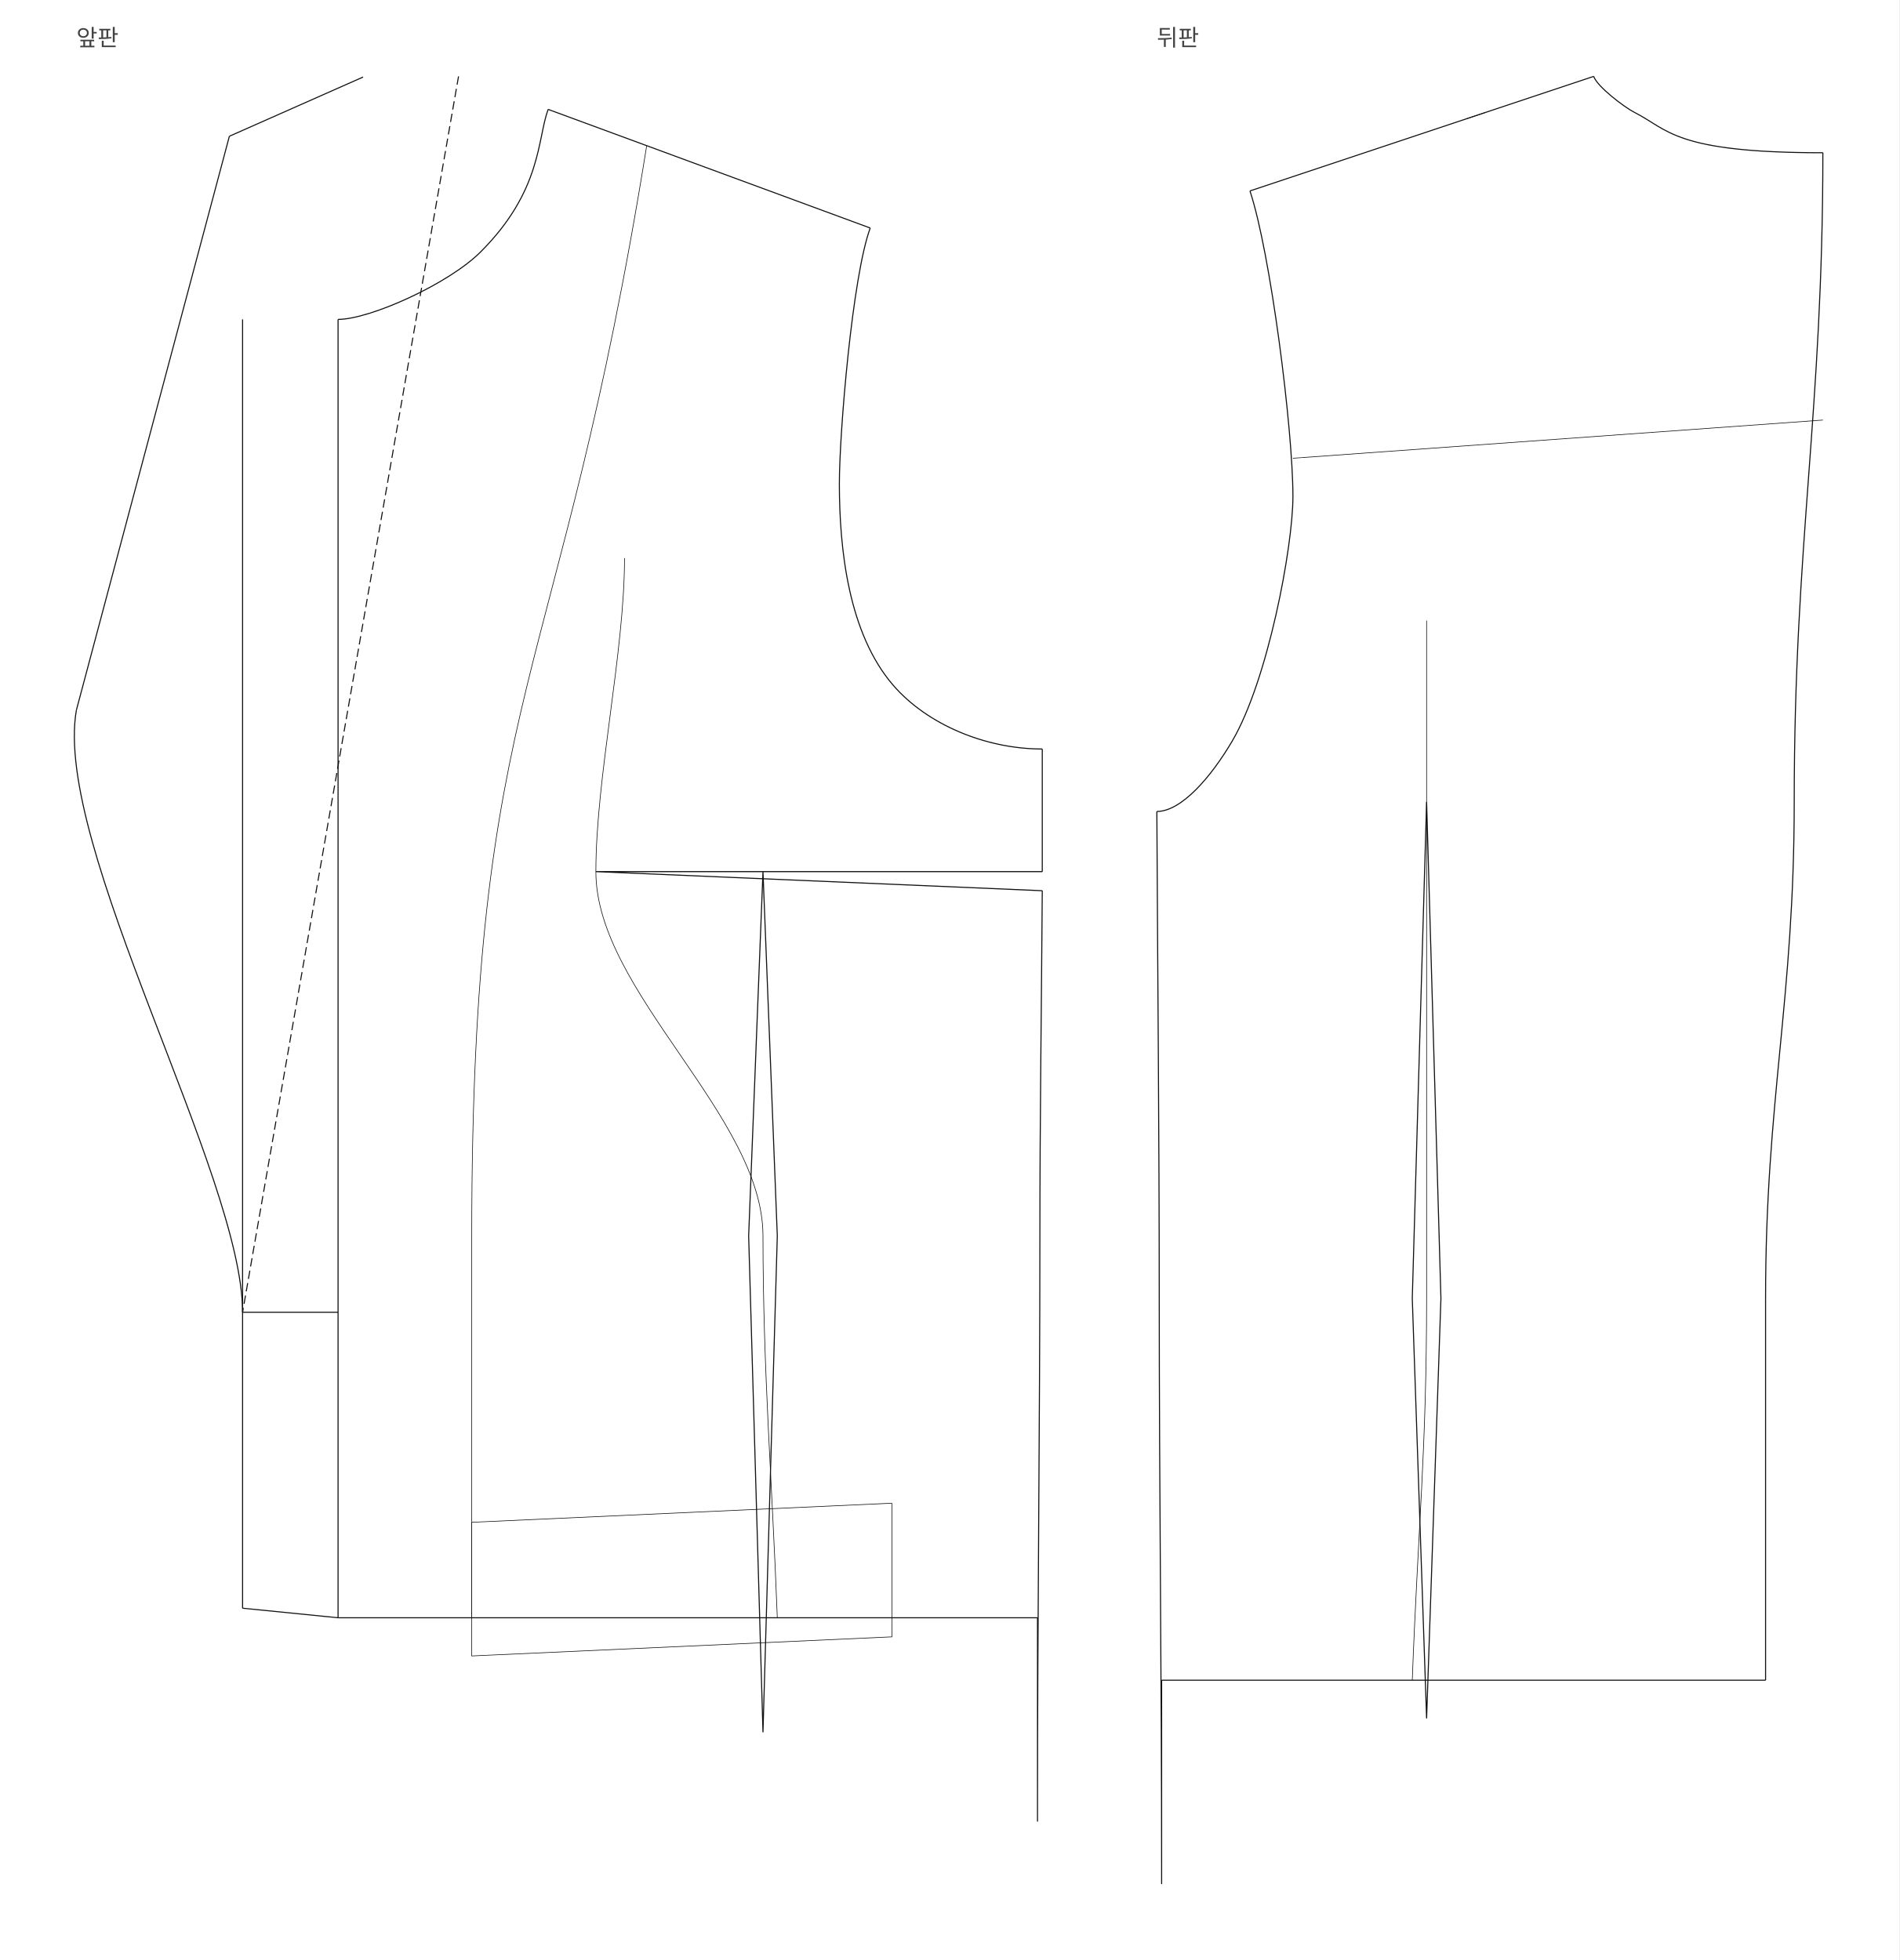
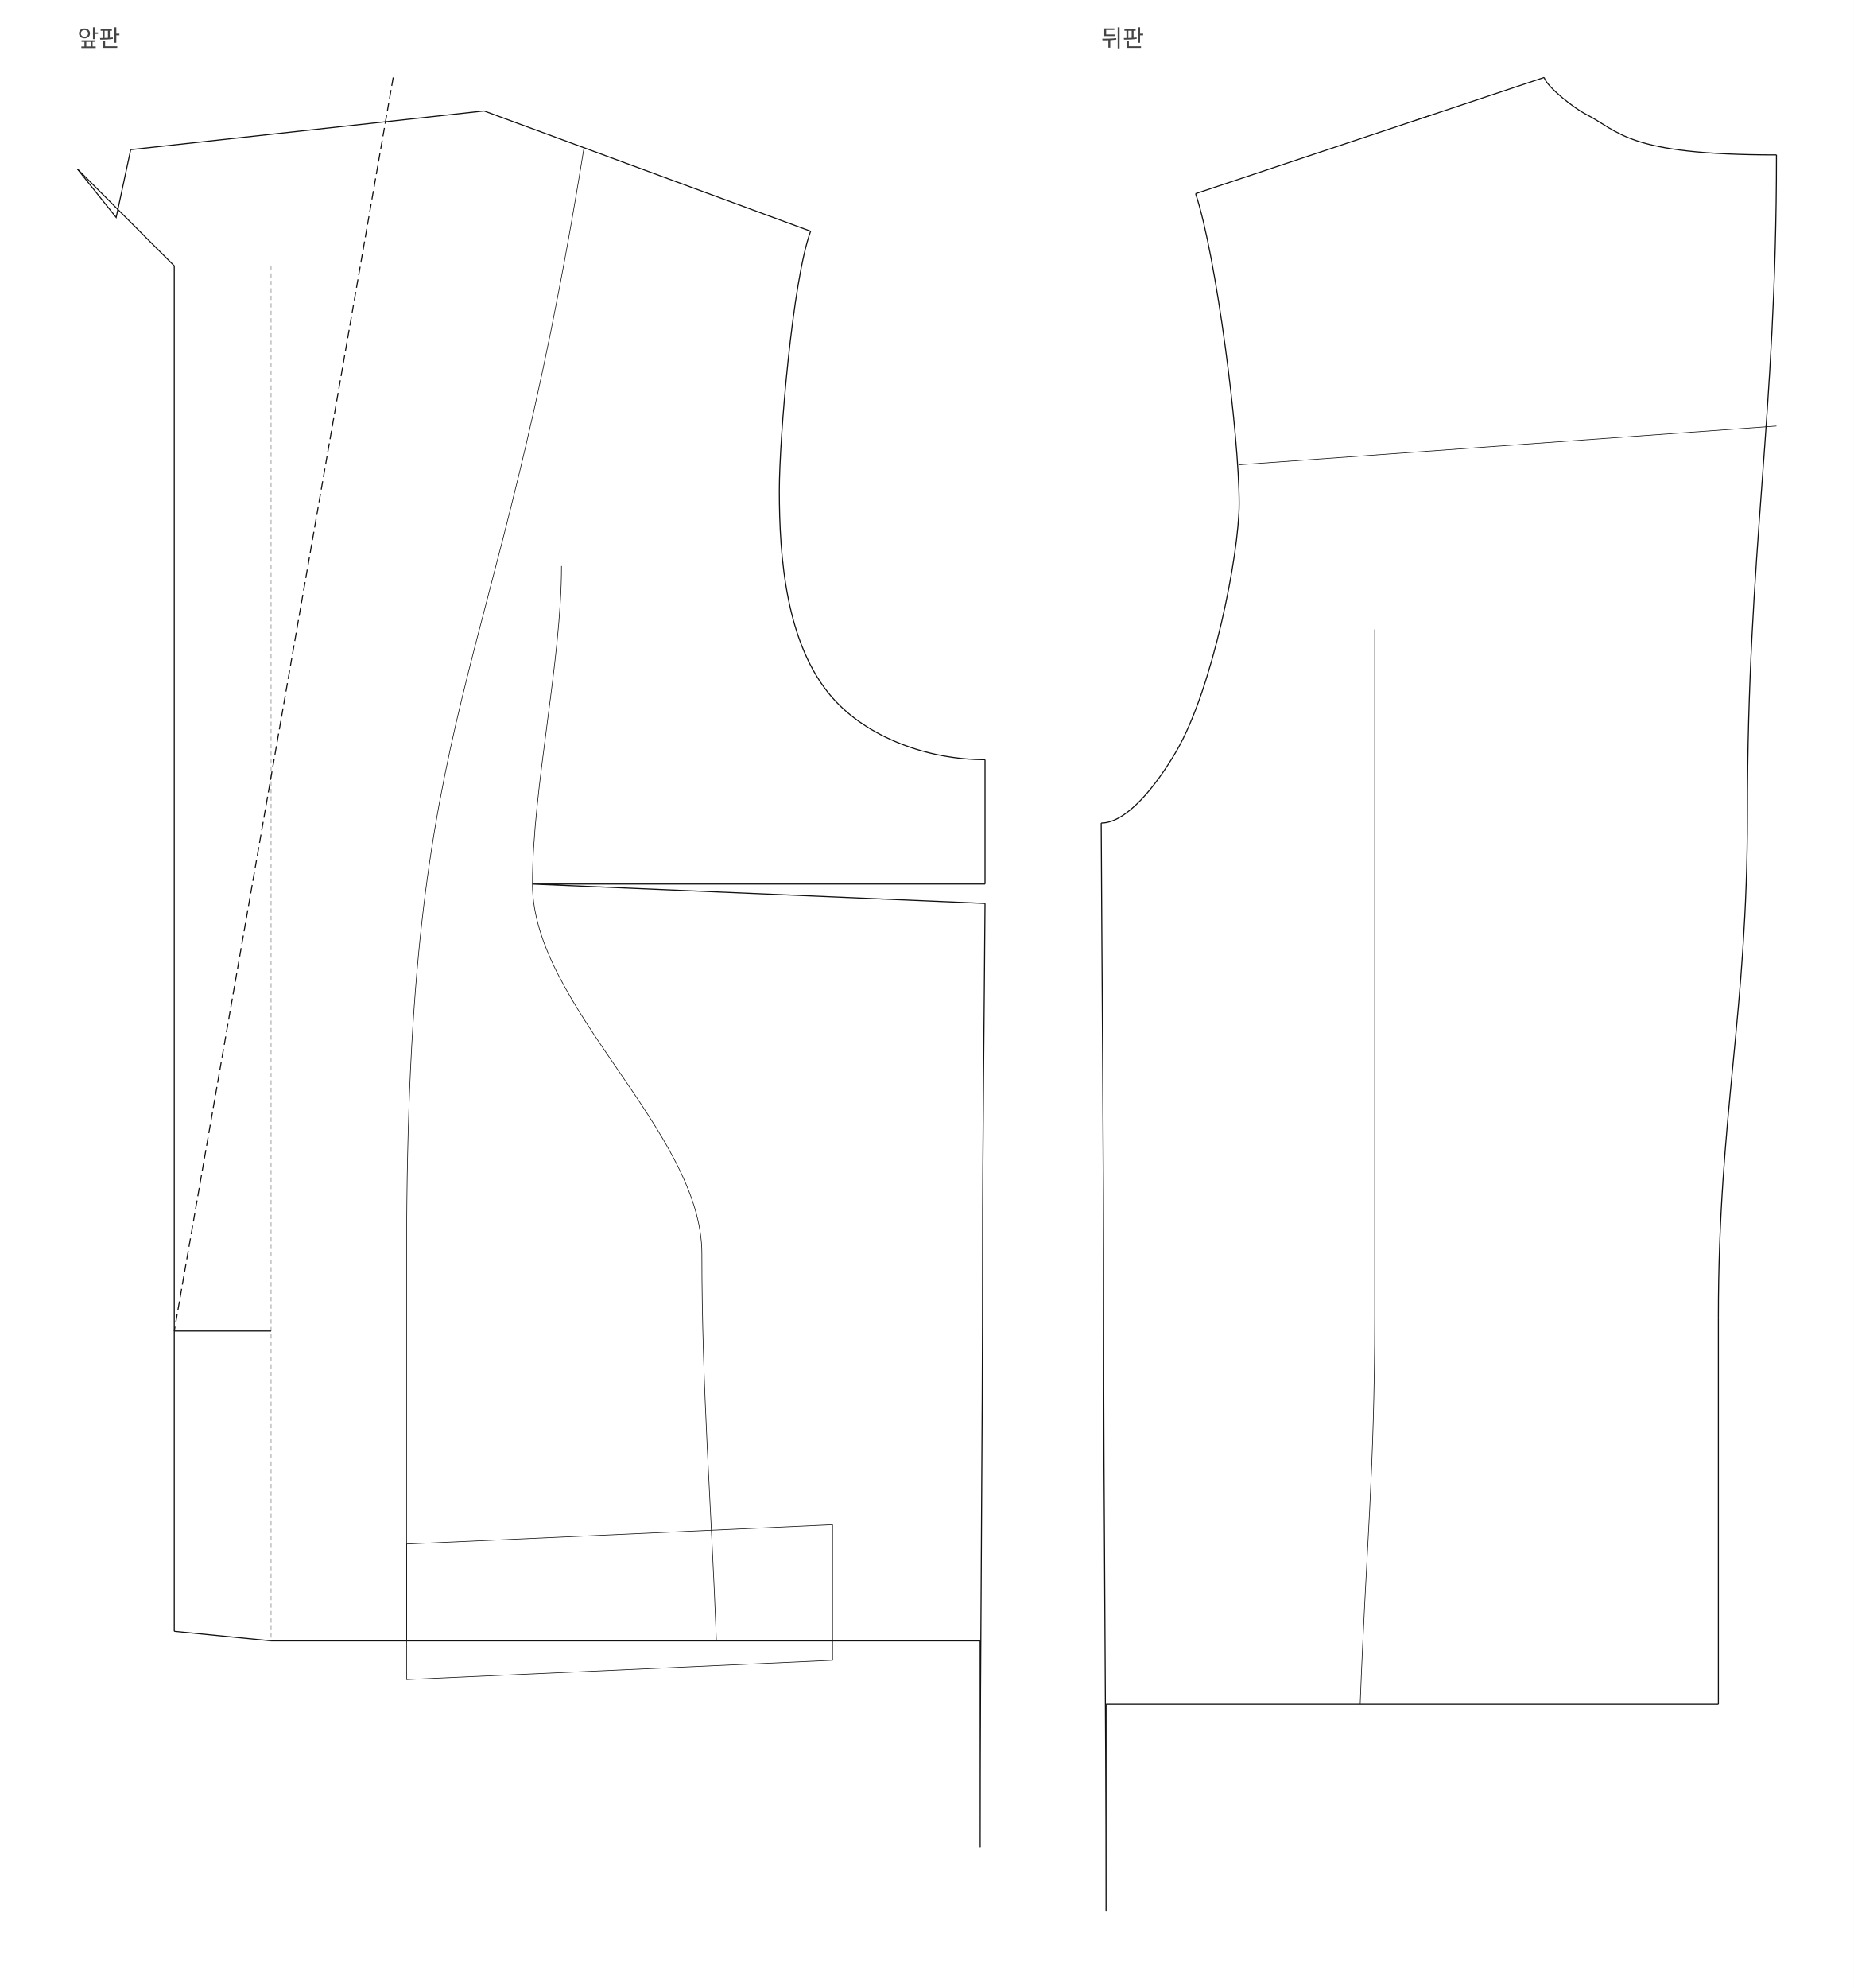
- <svg xmlns="http://www.w3.org/2000/svg" width="631.523mm" height="651.847mm" viewBox="0 0 631.523 651.847">
+ <svg xmlns="http://www.w3.org/2000/svg" width="608.012mm" height="651.847mm" viewBox="0 0 608.012 651.847">
  <rect width="100%" height="100%" fill="white" />
  <g id="앞판">
    <g id="outline" fill="none" stroke="#111" stroke-width="0.35">
-       <path d="M182.26 36.376C178.634 46.219 180.207 63.378 159.81 83.776C149.055 94.53 122.9 106.226 112.41 106.226" />
-       <path d="M182.26 36.376L289.356 75.832" />
-       <path d="M289.356 75.832C283.433 91.909 279.098 143.747 279.098 160.879C279.098 182.408 282.042 210.652 297.058 227.966C308.345 240.979 327.726 249.101 346.566 249.101" />
-       <path d="M112.41 106.226L112.41 538.026" />
-       <path d="M346.566 249.101L346.566 289.88" />
-       <path d="M346.566 296.23C346.305 334.112 345.773 373.142 345.773 411.026C345.773 473.892 344.979 538.661 344.979 601.526C344.979 622.481 344.979 558.981 344.979 538.026" />
-       <path d="M112.41 538.026C205.438 538.026 251.951 538.026 344.979 538.026" />
-       <path d="M80.66 106.226L80.66 534.851" />
-       <path d="M80.66 534.851L112.41 538.026" />
-       <path d="M120.719 25.625L76.269 45.31" />
-       <path d="M76.269 45.31L25.4 236.165" />
-       <path d="M25.4 236.165C17.534 281.187 80.66 390.722 80.66 436.426" />
+       <path d="M158.75 36.374L265.849 75.822" />
+       <path d="M265.849 75.822C259.927 91.899 255.587 143.739 255.587 160.873C255.587 182.552 257.714 211.236 272.874 228.637C284.266 241.712 304.089 249.099 323.056 249.099" />
+       <path d="M323.056 249.099L323.056 289.877" />
+       <path d="M323.056 296.227C322.794 334.11 322.262 373.14 322.262 411.024C322.262 473.889 321.469 538.658 321.469 601.524C321.469 622.479 321.469 558.979 321.469 538.024" />
+       <path d="M88.9 538.024C181.928 538.024 228.441 538.024 321.469 538.024" />
+       <path d="M57.15 87.174L57.15 534.849" />
+       <path d="M57.15 534.849L88.9 538.024" />
+       <path d="M158.75 36.374L42.862 49.074" />
+       <path d="M42.862 49.074L38.1 71.299L25.4 55.424" />
+       <path d="M25.4 55.424L57.15 87.174" />
    </g>
    <g id="dart" fill="none" stroke="#111" stroke-width="0.35">
-       <path d="M346.566 289.88L198.135 289.88L346.566 296.23" />
-       <path d="M253.698 289.88L248.935 411.026L253.698 576.126L258.46 411.026L253.698 289.88" />
+       <path d="M323.056 289.877L174.625 289.877L323.056 296.227" />
+     </g>
+     <g id="construction" fill="none" stroke="#888" stroke-width="0.21" stroke-dasharray="1.4,1.05">
+       <path d="M88.9 87.174L88.9 538.024" />
    </g>
    <g id="mark" fill="none" stroke="#111" stroke-width="0.21">
-       <path d="M207.66 185.601C207.66 217.015 198.135 258.466 198.135 289.88C198.135 329.864 253.698 371.042 253.698 411.026C253.698 455.507 256.793 493.576 258.46 538.026" />
-       <path d="M156.86 506.276L296.56 499.926" />
-       <path d="M156.86 506.276L156.86 550.726L296.56 544.376L296.56 499.926" />
-       <path d="M215.032 48.45C185.946 229.738 156.86 227.42 156.86 411.026C156.86 461.826 156.86 487.226 156.86 538.026" />
+       <path d="M184.15 185.599C184.15 217.013 174.625 258.464 174.625 289.877C174.625 329.861 230.188 371.04 230.188 411.024C230.188 455.505 233.283 493.574 234.95 538.024" />
+       <path d="M133.35 506.274L273.05 499.924" />
+       <path d="M133.35 506.274L133.35 550.724L273.05 544.374L273.05 499.924" />
+       <path d="M191.523 48.445C162.436 229.734 133.35 227.416 133.35 411.024C133.35 461.824 133.35 487.224 133.35 538.024" />
    </g>
    <g id="notch" fill="none" stroke="#111" stroke-width="0.35">
-       <path d="M112.41 436.426L80.66 436.426" />
+       <path d="M88.9 436.424L57.15 436.424" />
    </g>
    <g id="fold" fill="none" stroke="#111" stroke-width="0.35" stroke-dasharray="2.8,1.4">
-       <path d="M152.468 25.4L80.66 436.426" />
+       <path d="M128.957 25.4L57.15 436.424" />
    </g>
    <text x="25.4" y="15.24" font-size="7.62" font-family="sans-serif" fill="#444">앞판</text>
  </g>
  <g id="뒤판">
    <g id="outline" fill="none" stroke="#111" stroke-width="0.35">
-       <path d="M529.923 25.4C531.061 28.814 540.182 35.706 543.393 37.33C554.844 43.12 556.72 50.8 606.123 50.8" />
-       <path d="M415.623 63.5C422.436 83.94 429.91 142.528 429.91 165.1C429.91 181.873 421.605 226.251 409.705 246.494C402.76 258.307 392.888 269.875 384.666 269.875" />
-       <path d="M606.123 50.8C606.123 137.244 596.598 180.256 596.598 266.7C596.598 332.85 587.073 365.65 587.073 431.8" />
-       <path d="M587.073 431.8L587.073 558.8" />
-       <path d="M529.923 25.4L415.623 63.5" />
-       <path d="M384.666 269.875C384.928 323.31 385.46 378.364 385.46 431.8C385.46 494.666 386.254 559.434 386.254 622.3C386.254 643.255 386.254 579.755 386.254 558.8" />
-       <path d="M587.073 558.8C506.745 558.8 466.581 558.8 386.254 558.8" />
-     </g>
-     <g id="dart" fill="none" stroke="#111" stroke-width="0.35">
-       <path d="M474.36 266.7L469.598 431.8L474.36 571.5L479.123 431.8L474.36 266.7" />
+       <path d="M506.412 25.4C507.551 28.814 516.671 35.706 519.883 37.33C531.334 43.12 533.21 50.8 582.612 50.8" />
+       <path d="M392.113 63.5C398.926 83.94 406.4 142.528 406.4 165.1C406.4 181.827 397.661 225.941 385.879 246.179C378.987 258.016 369.375 269.875 361.156 269.875" />
+       <path d="M582.612 50.8C582.612 137.244 573.087 180.256 573.087 266.7C573.087 332.85 563.562 365.65 563.562 431.8" />
+       <path d="M563.562 431.8L563.562 558.8" />
+       <path d="M506.412 25.4L392.113 63.5" />
+       <path d="M361.156 269.875C361.418 323.31 361.95 378.364 361.95 431.8C361.95 494.666 362.744 559.434 362.744 622.3C362.744 643.255 362.744 579.755 362.744 558.8" />
+       <path d="M563.562 558.8C483.235 558.8 443.071 558.8 362.744 558.8" />
    </g>
    <g id="mark" fill="none" stroke="#111" stroke-width="0.21">
-       <path d="M493.778 37.448L487.754 39.456" />
-       <path d="M474.36 206.375C474.36 230.505 474.36 242.57 474.36 266.7C474.36 332.74 474.36 365.76 474.36 431.8C474.36 482.636 471.503 508 469.598 558.8" />
-       <path d="M606.123 139.7L429.91 152.4" />
+       <path d="M470.268 37.448L464.244 39.456" />
+       <path d="M450.85 206.375C450.85 230.505 450.85 242.57 450.85 266.7C450.85 332.74 450.85 365.76 450.85 431.8C450.85 482.636 447.992 508 446.087 558.8" />
+       <path d="M582.612 139.7L406.4 152.4" />
    </g>
-     <text x="384.666" y="15.24" font-size="7.62" font-family="sans-serif" fill="#444">뒤판</text>
+     <text x="361.156" y="15.24" font-size="7.62" font-family="sans-serif" fill="#444">뒤판</text>
  </g>
</svg>
